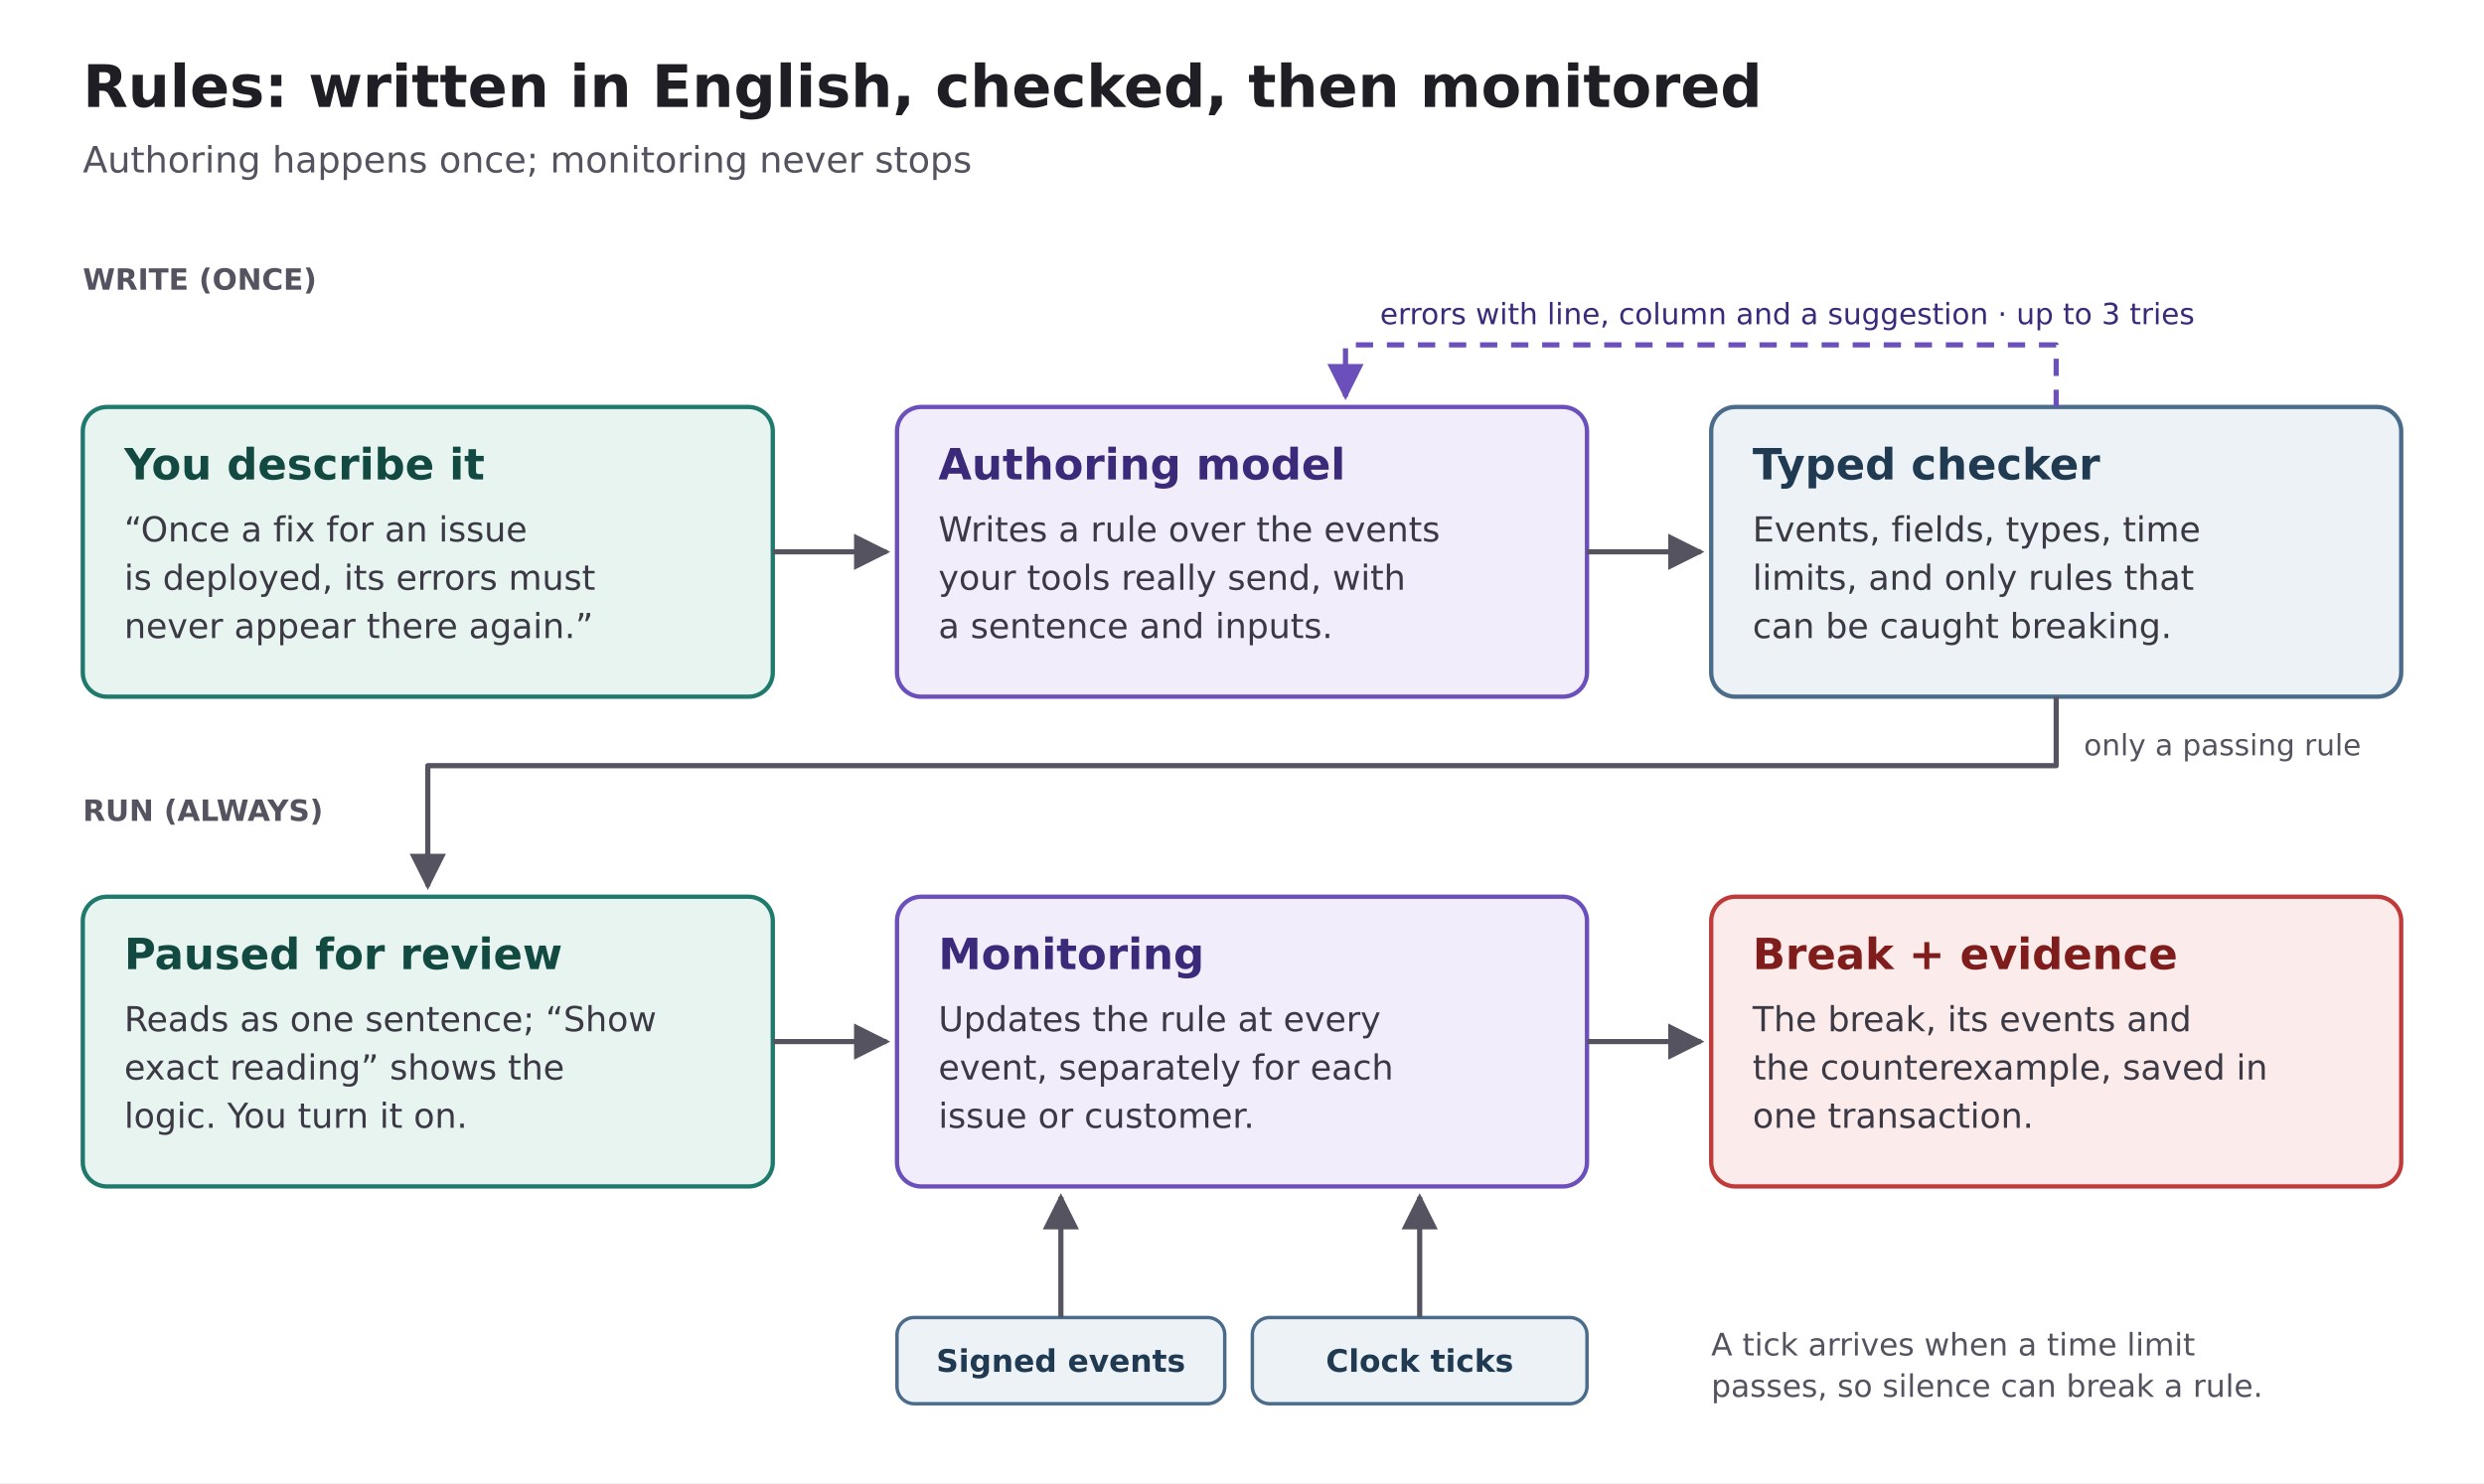
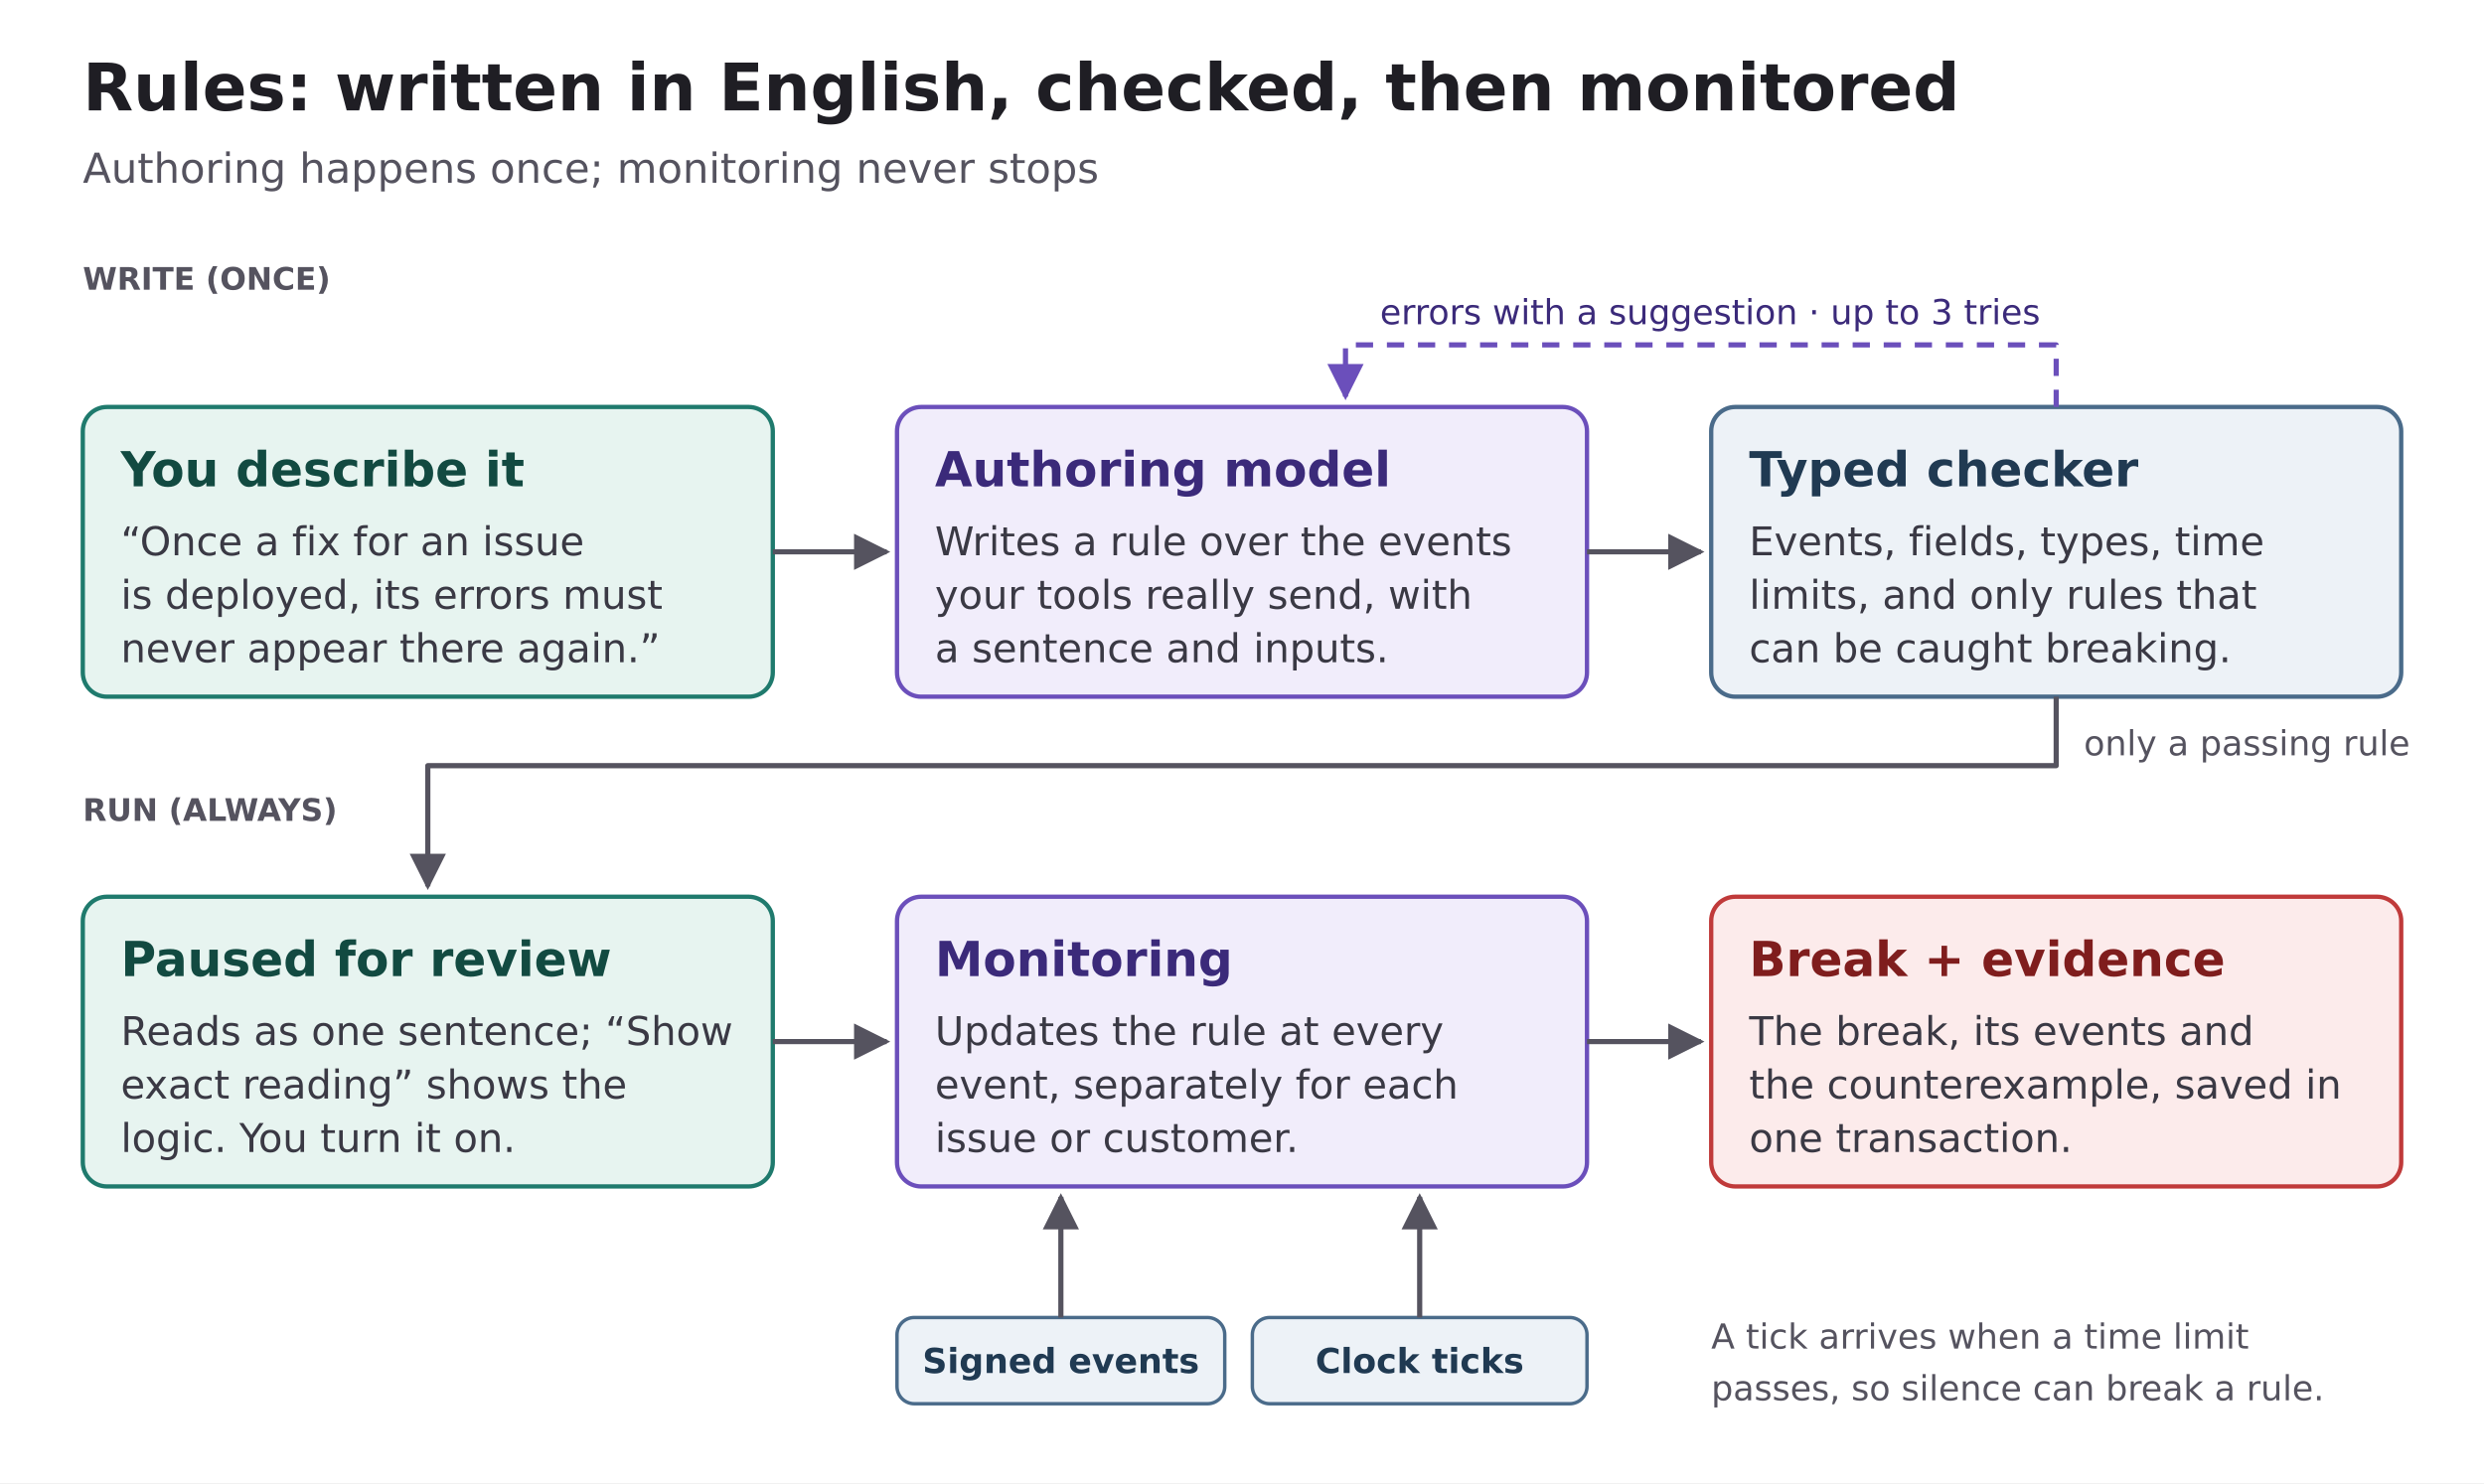
<svg xmlns="http://www.w3.org/2000/svg" width="1440" height="860" viewBox="0 0 1440 860" role="img" aria-labelledby="t d">
  <defs>
    <marker id="head-main" viewBox="0 0 10 10" refX="9" refY="5" markerWidth="7" markerHeight="7" orient="auto-start-reverse">
      <path d="M 0 0 L 10 5 L 0 10 z" fill="#55535F" />
    </marker>
    <marker id="head-loop" viewBox="0 0 10 10" refX="9" refY="5" markerWidth="7" markerHeight="7" orient="auto-start-reverse">
      <path d="M 0 0 L 10 5 L 0 10 z" fill="#6B4FBB" />
    </marker>
  </defs>
  <rect width="1440" height="860" fill="#FFFFFF" />
-   <text class="title" x="48" y="62" font-family="'DejaVu Sans', Verdana, Arial, sans-serif" font-size="34" font-weight="bold" fill="#1F1E24" text-anchor="start">Rules: written in English, checked, then monitored</text>
-   <text class="subtitle" x="48" y="100" font-family="'DejaVu Sans', Verdana, Arial, sans-serif" font-size="21" font-weight="normal" fill="#55535F" text-anchor="start">Authoring happens once; monitoring never stops</text>
-   <text class="tag" x="48" y="168" font-family="'DejaVu Sans', Verdana, Arial, sans-serif" font-size="17" font-weight="bold" fill="#55535F" text-anchor="start">WRITE  (ONCE)</text>
+   <text class="title" x="48" y="64" font-family="'DejaVu Sans', Verdana, Arial, sans-serif" font-size="38" font-weight="bold" fill="#1F1E24" text-anchor="start">Rules: written in English, checked, then monitored</text>
+   <text class="subtitle" x="48" y="106" font-family="'DejaVu Sans', Verdana, Arial, sans-serif" font-size="24" font-weight="normal" fill="#55535F" text-anchor="start">Authoring happens once; monitoring never stops</text>
+   <text class="tag" x="48" y="168" font-family="'DejaVu Sans', Verdana, Arial, sans-serif" font-size="18" font-weight="bold" fill="#55535F" text-anchor="start">WRITE  (ONCE)</text>
  <g class="box" id="english" data-x="48" data-y="236" data-w="400" data-h="168">
    <rect x="48" y="236" width="400" height="168" rx="14" fill="#E7F4F0" stroke="#1F7A6D" stroke-width="2.5" />
-     <text class="label" x="72" y="278" font-family="'DejaVu Sans', Verdana, Arial, sans-serif" font-size="25" font-weight="bold" fill="#124A41" text-anchor="start">You describe it</text>
-     <text class="label" x="72" y="314" font-family="'DejaVu Sans', Verdana, Arial, sans-serif" font-size="20" font-weight="normal" fill="#3A3944" text-anchor="start">“Once a fix for an issue</text>
-     <text class="label" x="72" y="342" font-family="'DejaVu Sans', Verdana, Arial, sans-serif" font-size="20" font-weight="normal" fill="#3A3944" text-anchor="start">is deployed, its errors must</text>
-     <text class="label" x="72" y="370" font-family="'DejaVu Sans', Verdana, Arial, sans-serif" font-size="20" font-weight="normal" fill="#3A3944" text-anchor="start">never appear there again.”</text>
+     <text class="label" x="70" y="282" font-family="'DejaVu Sans', Verdana, Arial, sans-serif" font-size="28" font-weight="bold" fill="#124A41" text-anchor="start">You describe it</text>
+     <text class="label" x="70" y="322" font-family="'DejaVu Sans', Verdana, Arial, sans-serif" font-size="23" font-weight="normal" fill="#3A3944" text-anchor="start">“Once a fix for an issue</text>
+     <text class="label" x="70" y="353" font-family="'DejaVu Sans', Verdana, Arial, sans-serif" font-size="23" font-weight="normal" fill="#3A3944" text-anchor="start">is deployed, its errors must</text>
+     <text class="label" x="70" y="384" font-family="'DejaVu Sans', Verdana, Arial, sans-serif" font-size="23" font-weight="normal" fill="#3A3944" text-anchor="start">never appear there again.”</text>
  </g>
  <g class="box" id="model" data-x="520" data-y="236" data-w="400" data-h="168">
    <rect x="520" y="236" width="400" height="168" rx="14" fill="#F1EDFB" stroke="#6B4FBB" stroke-width="2.5" />
-     <text class="label" x="544" y="278" font-family="'DejaVu Sans', Verdana, Arial, sans-serif" font-size="25" font-weight="bold" fill="#3B2A7A" text-anchor="start">Authoring model</text>
-     <text class="label" x="544" y="314" font-family="'DejaVu Sans', Verdana, Arial, sans-serif" font-size="20" font-weight="normal" fill="#3A3944" text-anchor="start">Writes a rule over the events</text>
-     <text class="label" x="544" y="342" font-family="'DejaVu Sans', Verdana, Arial, sans-serif" font-size="20" font-weight="normal" fill="#3A3944" text-anchor="start">your tools really send, with</text>
-     <text class="label" x="544" y="370" font-family="'DejaVu Sans', Verdana, Arial, sans-serif" font-size="20" font-weight="normal" fill="#3A3944" text-anchor="start">a sentence and inputs.</text>
+     <text class="label" x="542" y="282" font-family="'DejaVu Sans', Verdana, Arial, sans-serif" font-size="28" font-weight="bold" fill="#3B2A7A" text-anchor="start">Authoring model</text>
+     <text class="label" x="542" y="322" font-family="'DejaVu Sans', Verdana, Arial, sans-serif" font-size="23" font-weight="normal" fill="#3A3944" text-anchor="start">Writes a rule over the events</text>
+     <text class="label" x="542" y="353" font-family="'DejaVu Sans', Verdana, Arial, sans-serif" font-size="23" font-weight="normal" fill="#3A3944" text-anchor="start">your tools really send, with</text>
+     <text class="label" x="542" y="384" font-family="'DejaVu Sans', Verdana, Arial, sans-serif" font-size="23" font-weight="normal" fill="#3A3944" text-anchor="start">a sentence and inputs.</text>
  </g>
  <g class="box" id="checker" data-x="992" data-y="236" data-w="400" data-h="168">
    <rect x="992" y="236" width="400" height="168" rx="14" fill="#EDF2F7" stroke="#4A6B8A" stroke-width="2.5" />
-     <text class="label" x="1016" y="278" font-family="'DejaVu Sans', Verdana, Arial, sans-serif" font-size="25" font-weight="bold" fill="#203A52" text-anchor="start">Typed checker</text>
-     <text class="label" x="1016" y="314" font-family="'DejaVu Sans', Verdana, Arial, sans-serif" font-size="20" font-weight="normal" fill="#3A3944" text-anchor="start">Events, fields, types, time</text>
-     <text class="label" x="1016" y="342" font-family="'DejaVu Sans', Verdana, Arial, sans-serif" font-size="20" font-weight="normal" fill="#3A3944" text-anchor="start">limits, and only rules that</text>
-     <text class="label" x="1016" y="370" font-family="'DejaVu Sans', Verdana, Arial, sans-serif" font-size="20" font-weight="normal" fill="#3A3944" text-anchor="start">can be caught breaking.</text>
+     <text class="label" x="1014" y="282" font-family="'DejaVu Sans', Verdana, Arial, sans-serif" font-size="28" font-weight="bold" fill="#203A52" text-anchor="start">Typed checker</text>
+     <text class="label" x="1014" y="322" font-family="'DejaVu Sans', Verdana, Arial, sans-serif" font-size="23" font-weight="normal" fill="#3A3944" text-anchor="start">Events, fields, types, time</text>
+     <text class="label" x="1014" y="353" font-family="'DejaVu Sans', Verdana, Arial, sans-serif" font-size="23" font-weight="normal" fill="#3A3944" text-anchor="start">limits, and only rules that</text>
+     <text class="label" x="1014" y="384" font-family="'DejaVu Sans', Verdana, Arial, sans-serif" font-size="23" font-weight="normal" fill="#3A3944" text-anchor="start">can be caught breaking.</text>
  </g>
  <path class="arrow" d="M 448 320.0 L 514 320.0" fill="none" stroke="#55535F" stroke-width="3" stroke-linejoin="round" marker-end="url(#head-main)" />
  <path class="arrow" d="M 920 320.0 L 986 320.0" fill="none" stroke="#55535F" stroke-width="3" stroke-linejoin="round" marker-end="url(#head-main)" />
  <path class="arrow" d="M 1192.0 236 L 1192.0 200 L 780.0 200 L 780.0 230" fill="none" stroke="#6B4FBB" stroke-width="3" stroke-linejoin="round" stroke-dasharray="10 8" marker-end="url(#head-loop)" />
-   <text class="note" x="800.0" y="188" font-family="'DejaVu Sans', Verdana, Arial, sans-serif" font-size="17" font-weight="normal" fill="#3B2A7A" text-anchor="start">errors with line, column and a suggestion · up to 3 tries</text>
-   <text class="tag" x="48" y="476" font-family="'DejaVu Sans', Verdana, Arial, sans-serif" font-size="17" font-weight="bold" fill="#55535F" text-anchor="start">RUN  (ALWAYS)</text>
+   <text class="note" x="800.0" y="188" font-family="'DejaVu Sans', Verdana, Arial, sans-serif" font-size="20" font-weight="normal" fill="#3B2A7A" text-anchor="start">errors with a suggestion · up to 3 tries</text>
+   <text class="tag" x="48" y="476" font-family="'DejaVu Sans', Verdana, Arial, sans-serif" font-size="18" font-weight="bold" fill="#55535F" text-anchor="start">RUN  (ALWAYS)</text>
  <g class="box" id="review" data-x="48" data-y="520" data-w="400" data-h="168">
    <rect x="48" y="520" width="400" height="168" rx="14" fill="#E7F4F0" stroke="#1F7A6D" stroke-width="2.5" />
-     <text class="label" x="72" y="562" font-family="'DejaVu Sans', Verdana, Arial, sans-serif" font-size="25" font-weight="bold" fill="#124A41" text-anchor="start">Paused for review</text>
-     <text class="label" x="72" y="598" font-family="'DejaVu Sans', Verdana, Arial, sans-serif" font-size="20" font-weight="normal" fill="#3A3944" text-anchor="start">Reads as one sentence; “Show</text>
-     <text class="label" x="72" y="626" font-family="'DejaVu Sans', Verdana, Arial, sans-serif" font-size="20" font-weight="normal" fill="#3A3944" text-anchor="start">exact reading” shows the</text>
-     <text class="label" x="72" y="654" font-family="'DejaVu Sans', Verdana, Arial, sans-serif" font-size="20" font-weight="normal" fill="#3A3944" text-anchor="start">logic. You turn it on.</text>
+     <text class="label" x="70" y="566" font-family="'DejaVu Sans', Verdana, Arial, sans-serif" font-size="28" font-weight="bold" fill="#124A41" text-anchor="start">Paused for review</text>
+     <text class="label" x="70" y="606" font-family="'DejaVu Sans', Verdana, Arial, sans-serif" font-size="23" font-weight="normal" fill="#3A3944" text-anchor="start">Reads as one sentence; “Show</text>
+     <text class="label" x="70" y="637" font-family="'DejaVu Sans', Verdana, Arial, sans-serif" font-size="23" font-weight="normal" fill="#3A3944" text-anchor="start">exact reading” shows the</text>
+     <text class="label" x="70" y="668" font-family="'DejaVu Sans', Verdana, Arial, sans-serif" font-size="23" font-weight="normal" fill="#3A3944" text-anchor="start">logic. You turn it on.</text>
  </g>
  <g class="box" id="monitor" data-x="520" data-y="520" data-w="400" data-h="168">
    <rect x="520" y="520" width="400" height="168" rx="14" fill="#F1EDFB" stroke="#6B4FBB" stroke-width="2.5" />
-     <text class="label" x="544" y="562" font-family="'DejaVu Sans', Verdana, Arial, sans-serif" font-size="25" font-weight="bold" fill="#3B2A7A" text-anchor="start">Monitoring</text>
-     <text class="label" x="544" y="598" font-family="'DejaVu Sans', Verdana, Arial, sans-serif" font-size="20" font-weight="normal" fill="#3A3944" text-anchor="start">Updates the rule at every</text>
-     <text class="label" x="544" y="626" font-family="'DejaVu Sans', Verdana, Arial, sans-serif" font-size="20" font-weight="normal" fill="#3A3944" text-anchor="start">event, separately for each</text>
-     <text class="label" x="544" y="654" font-family="'DejaVu Sans', Verdana, Arial, sans-serif" font-size="20" font-weight="normal" fill="#3A3944" text-anchor="start">issue or customer.</text>
+     <text class="label" x="542" y="566" font-family="'DejaVu Sans', Verdana, Arial, sans-serif" font-size="28" font-weight="bold" fill="#3B2A7A" text-anchor="start">Monitoring</text>
+     <text class="label" x="542" y="606" font-family="'DejaVu Sans', Verdana, Arial, sans-serif" font-size="23" font-weight="normal" fill="#3A3944" text-anchor="start">Updates the rule at every</text>
+     <text class="label" x="542" y="637" font-family="'DejaVu Sans', Verdana, Arial, sans-serif" font-size="23" font-weight="normal" fill="#3A3944" text-anchor="start">event, separately for each</text>
+     <text class="label" x="542" y="668" font-family="'DejaVu Sans', Verdana, Arial, sans-serif" font-size="23" font-weight="normal" fill="#3A3944" text-anchor="start">issue or customer.</text>
  </g>
  <g class="box" id="ce" data-x="992" data-y="520" data-w="400" data-h="168">
    <rect x="992" y="520" width="400" height="168" rx="14" fill="#FCEBEB" stroke="#C03A3A" stroke-width="2.5" />
-     <text class="label" x="1016" y="562" font-family="'DejaVu Sans', Verdana, Arial, sans-serif" font-size="25" font-weight="bold" fill="#7F1D1D" text-anchor="start">Break + evidence</text>
-     <text class="label" x="1016" y="598" font-family="'DejaVu Sans', Verdana, Arial, sans-serif" font-size="20" font-weight="normal" fill="#3A3944" text-anchor="start">The break, its events and</text>
-     <text class="label" x="1016" y="626" font-family="'DejaVu Sans', Verdana, Arial, sans-serif" font-size="20" font-weight="normal" fill="#3A3944" text-anchor="start">the counterexample, saved in</text>
-     <text class="label" x="1016" y="654" font-family="'DejaVu Sans', Verdana, Arial, sans-serif" font-size="20" font-weight="normal" fill="#3A3944" text-anchor="start">one transaction.</text>
+     <text class="label" x="1014" y="566" font-family="'DejaVu Sans', Verdana, Arial, sans-serif" font-size="28" font-weight="bold" fill="#7F1D1D" text-anchor="start">Break + evidence</text>
+     <text class="label" x="1014" y="606" font-family="'DejaVu Sans', Verdana, Arial, sans-serif" font-size="23" font-weight="normal" fill="#3A3944" text-anchor="start">The break, its events and</text>
+     <text class="label" x="1014" y="637" font-family="'DejaVu Sans', Verdana, Arial, sans-serif" font-size="23" font-weight="normal" fill="#3A3944" text-anchor="start">the counterexample, saved in</text>
+     <text class="label" x="1014" y="668" font-family="'DejaVu Sans', Verdana, Arial, sans-serif" font-size="23" font-weight="normal" fill="#3A3944" text-anchor="start">one transaction.</text>
  </g>
  <path class="arrow" d="M 1192.0 404 L 1192.0 444.0 L 248.0 444.0 L 248.0 514" fill="none" stroke="#55535F" stroke-width="3" stroke-linejoin="round" marker-end="url(#head-main)" />
-   <text class="note" x="1208.0" y="438" font-family="'DejaVu Sans', Verdana, Arial, sans-serif" font-size="17" font-weight="normal" fill="#55535F" text-anchor="start">only a passing rule</text>
+   <text class="note" x="1208.0" y="438" font-family="'DejaVu Sans', Verdana, Arial, sans-serif" font-size="20" font-weight="normal" fill="#55535F" text-anchor="start">only a passing rule</text>
  <path class="arrow" d="M 448 604.0 L 514 604.0" fill="none" stroke="#55535F" stroke-width="3" stroke-linejoin="round" marker-end="url(#head-main)" />
  <path class="arrow" d="M 920 604.0 L 986 604.0" fill="none" stroke="#55535F" stroke-width="3" stroke-linejoin="round" marker-end="url(#head-main)" />
  <g class="box" id="events" data-x="520" data-y="764" data-w="190" data-h="50">
    <rect x="520" y="764" width="190" height="50" rx="10" fill="#EDF2F7" stroke="#4A6B8A" stroke-width="2" />
-     <text class="label" x="615.0" y="795.48" font-family="'DejaVu Sans', Verdana, Arial, sans-serif" font-size="18" font-weight="bold" fill="#203A52" text-anchor="middle">Signed events</text>
+     <text class="label" x="615.0" y="796.2" font-family="'DejaVu Sans', Verdana, Arial, sans-serif" font-size="20" font-weight="bold" fill="#203A52" text-anchor="middle">Signed events</text>
  </g>
  <g class="box" id="ticks" data-x="726" data-y="764" data-w="194" data-h="50">
    <rect x="726" y="764" width="194" height="50" rx="10" fill="#EDF2F7" stroke="#4A6B8A" stroke-width="2" />
-     <text class="label" x="823.0" y="795.48" font-family="'DejaVu Sans', Verdana, Arial, sans-serif" font-size="18" font-weight="bold" fill="#203A52" text-anchor="middle">Clock ticks</text>
+     <text class="label" x="823.0" y="796.2" font-family="'DejaVu Sans', Verdana, Arial, sans-serif" font-size="20" font-weight="bold" fill="#203A52" text-anchor="middle">Clock ticks</text>
  </g>
  <path class="arrow" d="M 615 764 L 615 694" fill="none" stroke="#55535F" stroke-width="3" stroke-linejoin="round" marker-end="url(#head-main)" />
  <path class="arrow" d="M 823 764 L 823 694" fill="none" stroke="#55535F" stroke-width="3" stroke-linejoin="round" marker-end="url(#head-main)" />
-   <text class="note" x="992" y="786" font-family="'DejaVu Sans', Verdana, Arial, sans-serif" font-size="18" font-weight="normal" fill="#55535F" text-anchor="start">A tick arrives when a time limit</text>
-   <text class="note" x="992" y="810" font-family="'DejaVu Sans', Verdana, Arial, sans-serif" font-size="18" font-weight="normal" fill="#55535F" text-anchor="start">passes, so silence can break a rule.</text>
+   <text class="note" x="992" y="782" font-family="'DejaVu Sans', Verdana, Arial, sans-serif" font-size="20" font-weight="normal" fill="#55535F" text-anchor="start">A tick arrives when a time limit</text>
+   <text class="note" x="992" y="812" font-family="'DejaVu Sans', Verdana, Arial, sans-serif" font-size="20" font-weight="normal" fill="#55535F" text-anchor="start">passes, so silence can break a rule.</text>
</svg>
